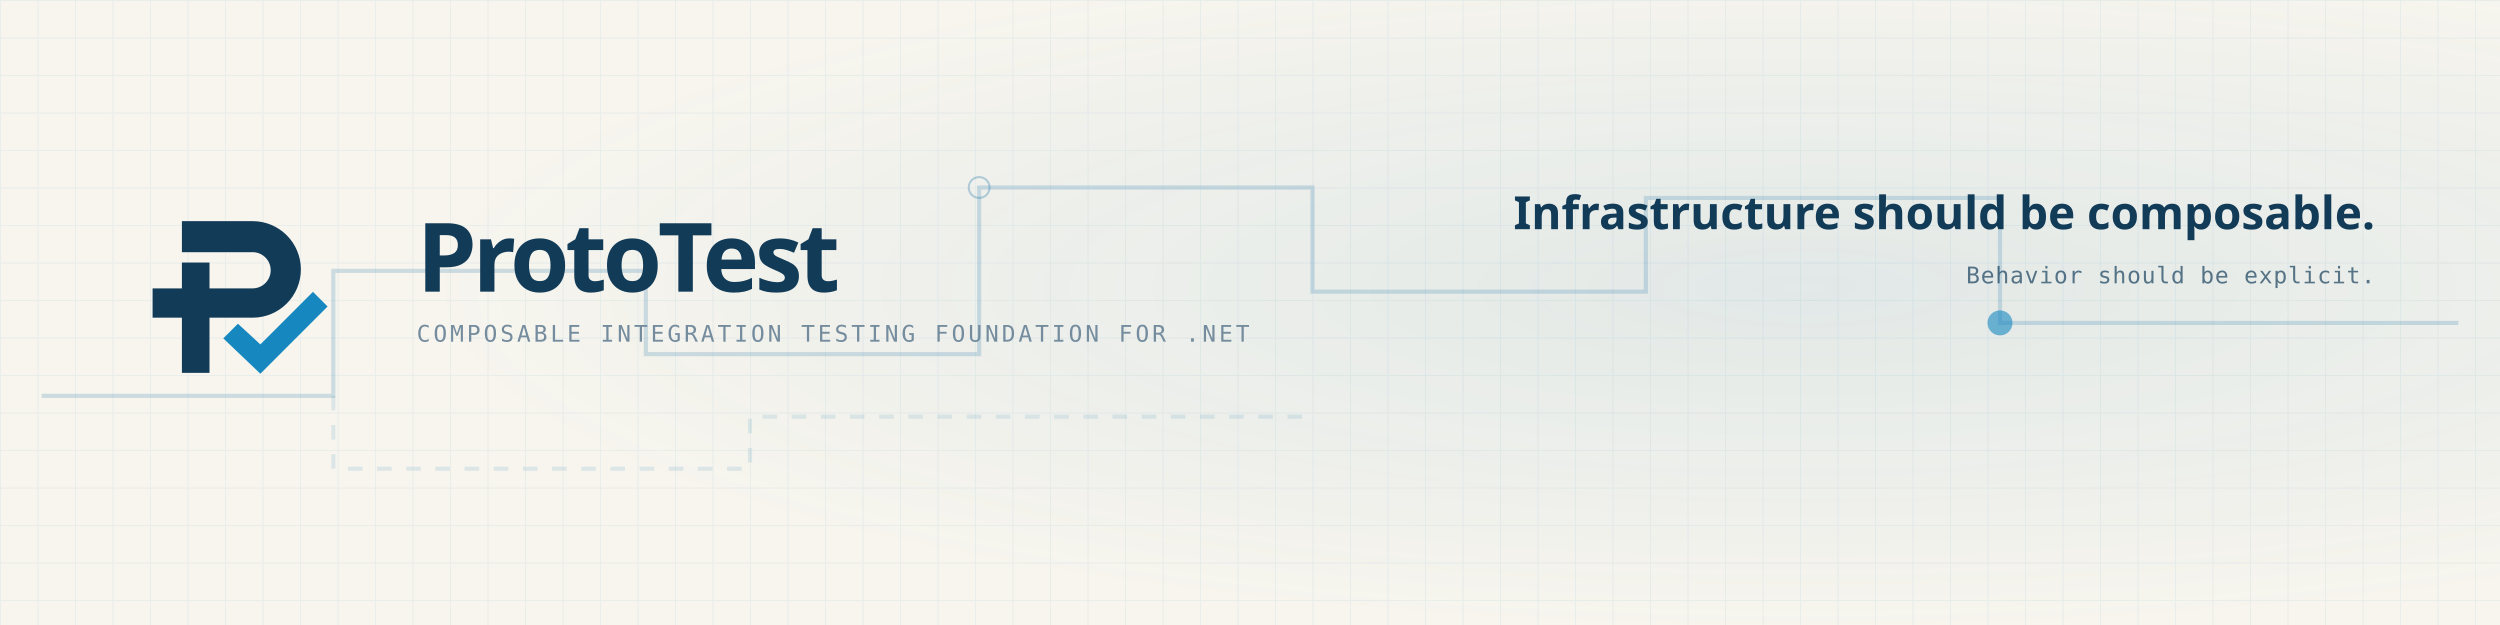
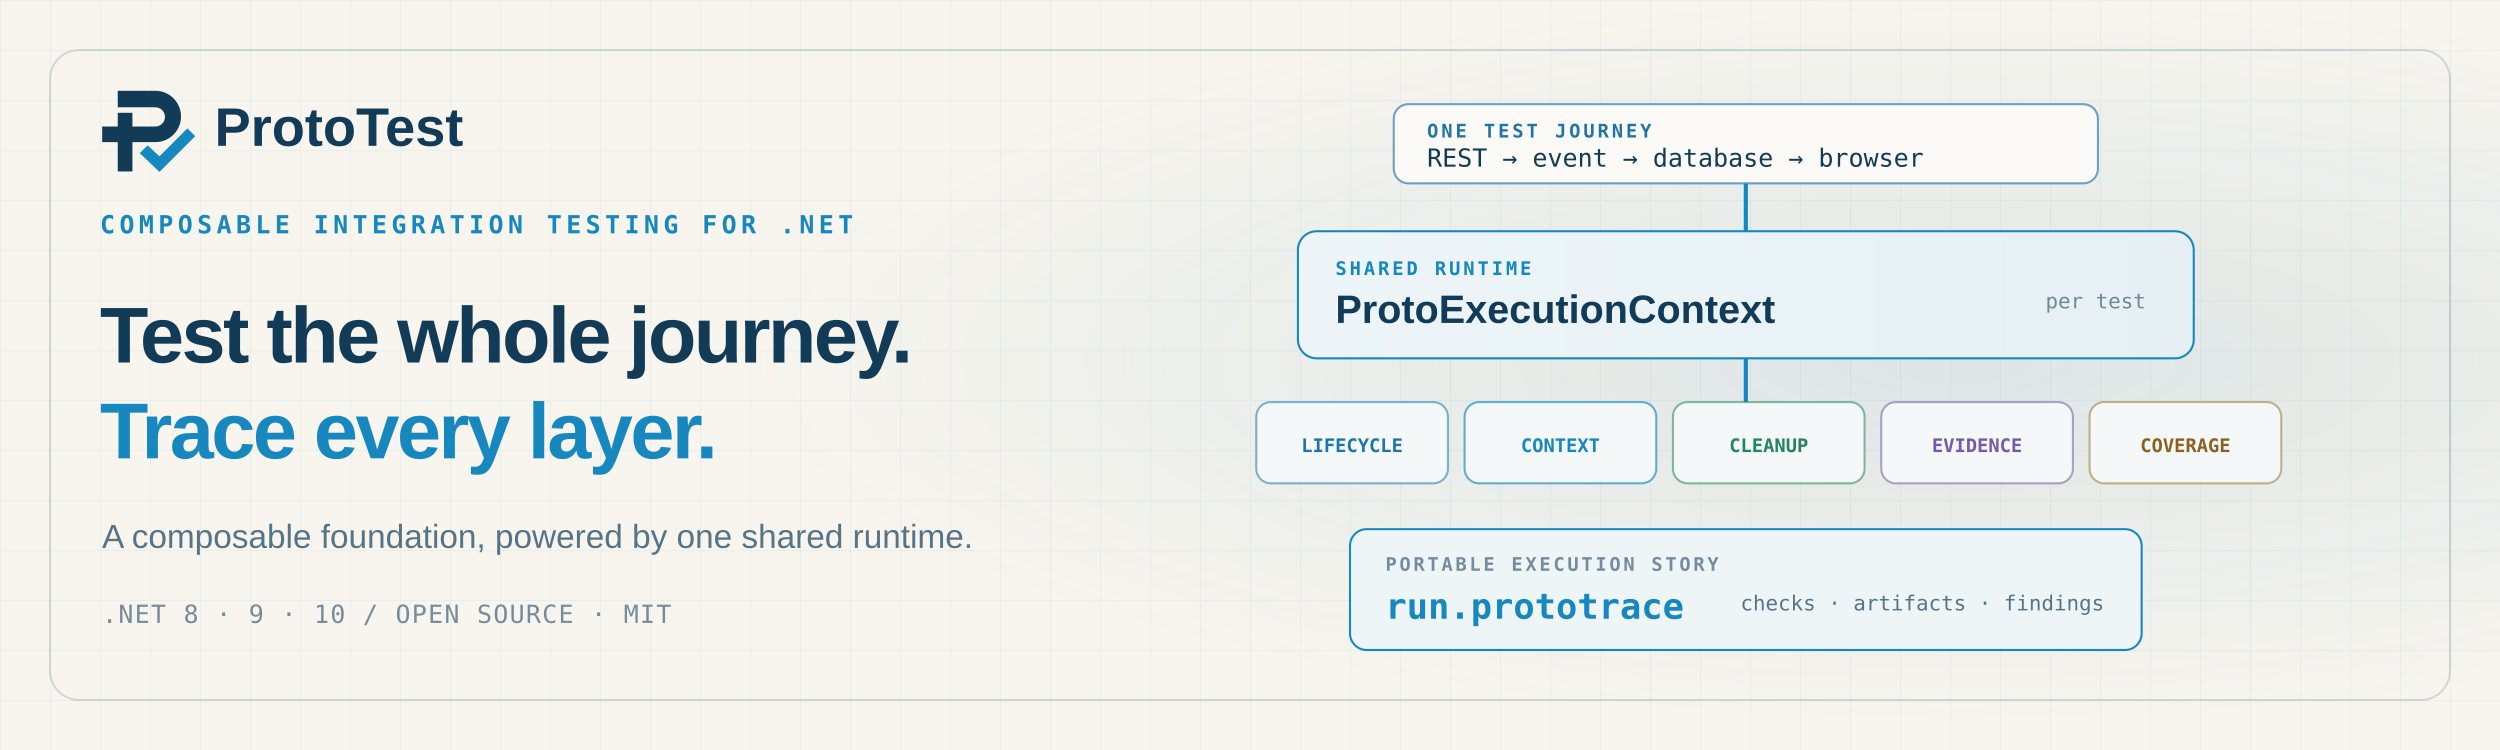
- <svg xmlns="http://www.w3.org/2000/svg" viewBox="0 0 1200 300" width="1200" height="300">
+ <svg xmlns="http://www.w3.org/2000/svg" viewBox="0 0 1200 360" width="1200" height="360">
  <defs>
-     <pattern id="pt-banner-grid-light" width="18" height="18" patternUnits="userSpaceOnUse">
-       <path d="M18 0H0V18" fill="none" stroke="rgba(31,117,169,.06)" stroke-width="1" />
+     <pattern id="grid" width="24" height="24" patternUnits="userSpaceOnUse">
+       <path d="M24 0H0V24" fill="none" stroke="#1f75a9" stroke-opacity=".06" />
    </pattern>
-     <radialGradient id="pt-banner-glow-light" cx="72%" cy="46%" r="55%">
-       <stop offset="0%" stop-color="#1f75a9" stop-opacity=".10" />
-       <stop offset="100%" stop-color="#1f75a9" stop-opacity="0" />
+     <radialGradient id="glow" cx="78%" cy="48%" r="48%">
+       <stop offset="0" stop-color="#1f75a9" stop-opacity=".12" />
+       <stop offset="1" stop-color="#1f75a9" stop-opacity="0" />
    </radialGradient>
+     <linearGradient id="panel" x1="0" x2="1">
+       <stop stop-color="#edf5f8" />
+       <stop offset="1" stop-color="#e6f0f4" />
+     </linearGradient>
  </defs>
-   <rect width="1200" height="300" fill="#f7f5ee" />
-   <rect width="1200" height="300" fill="url(#pt-banner-grid-light)" />
-   <rect width="1200" height="300" fill="url(#pt-banner-glow-light)" />
-   <path d="M20 190H160V130H310V170H470V90H630V140H790V95H960V155H1180" fill="none" stroke="rgba(31,117,169,.20)" stroke-width="2" />
-   <path d="M160 190V225H360V200H630" fill="none" stroke="rgba(31,117,169,.12)" stroke-width="2" stroke-dasharray="7 7" />
-   <circle cx="470" cy="90" r="5" fill="none" stroke="rgba(31,117,169,.31)" />
-   <circle cx="960" cy="155" r="6" fill="rgba(22,136,191,.60)" />
-   <g transform="translate(-37.24,-3.1) scale(0.4138)">
+   <rect width="1200" height="360" fill="#f7f5ee" />
+   <rect width="1200" height="360" fill="url(#grid)" />
+   <rect width="1200" height="360" fill="url(#glow)" />
+   <rect x="24" y="24" width="1152" height="312" rx="14" fill="none" stroke="#123b58" stroke-opacity=".16" />
+   <g transform="translate(42 35) scale(.22) translate(-235 -225)">
    <path fill="#123b58" d="M301 263V300H383A21 21 0 0 1 404 321A21 21 0 0 1 383 342H333V312H301V342H267V376H301V440H333V376H383A56 56 0 0 0 439 320A56 56 0 0 0 383 264H301Z" />
    <path fill="#1688bf" d="M349 400L366 383L392 407L453 346L470 363L392 441Z" />
  </g>
-   <text x="200" y="140" font-family="'Space Grotesk','Segoe UI',sans-serif" font-weight="700" font-size="46" fill="#123b58" letter-spacing="-2">ProtoTest</text>
-   <text x="200" y="164" font-family="'JetBrains Mono','Consolas',monospace" font-weight="500" font-size="11" letter-spacing="1.4" fill="#748c9d">COMPOSABLE INTEGRATION TESTING FOUNDATION FOR .NET</text>
-   <text x="1140" y="110" text-anchor="end" font-family="'Space Grotesk','Segoe UI',sans-serif" font-weight="700" font-size="22" fill="#123b58">Infrastructure should be composable.</text>
-   <text x="1140" y="136" text-anchor="end" font-family="'JetBrains Mono','Consolas',monospace" font-weight="500" font-size="11" letter-spacing=".4" fill="rgba(18,59,88,.68)">Behavior should be explicit.</text>
+   <text x="103" y="70" fill="#123b58" font-family="'Segoe UI',Arial,sans-serif" font-size="26" font-weight="700">ProtoTest</text>
+   <text x="48" y="112" fill="#1688bf" font-family="Consolas,monospace" font-size="12" font-weight="700" letter-spacing="2.1">COMPOSABLE INTEGRATION TESTING FOR .NET</text>
+   <text x="48" y="174" fill="#123b58" font-family="'Segoe UI',Arial,sans-serif" font-size="38" font-weight="700" letter-spacing="-1.2">Test the whole journey.</text>
+   <text x="48" y="220" fill="#1688bf" font-family="'Segoe UI',Arial,sans-serif" font-size="38" font-weight="700" letter-spacing="-1.2">Trace every layer.</text>
+   <text x="49" y="263" fill="#567487" font-family="'Segoe UI',Arial,sans-serif" font-size="16">A composable foundation, powered by one shared runtime.</text>
+   <text x="49" y="299" fill="#748c9d" font-family="Consolas,monospace" font-size="12" letter-spacing=".6">.NET 8 · 9 · 10   /   OPEN SOURCE · MIT</text>
+   <g font-family="Consolas,monospace">
+     <path d="M838 88V111M838 172V193M838 254V277" stroke="#1688bf" stroke-width="2" />
+     <g transform="translate(669 50)">
+       <rect width="338" height="38" rx="7" fill="#fbfaf6" stroke="#1f75a9" stroke-opacity=".65" />
+       <text x="16" y="16" fill="#1f75a9" font-size="9" font-weight="700" letter-spacing="1.4">ONE TEST JOURNEY</text>
+       <text x="16" y="30" fill="#123b58" font-size="12">REST → event → database → browser</text>
+     </g>
+     <g transform="translate(623 111)">
+       <rect width="430" height="61" rx="9" fill="url(#panel)" stroke="#1688bf" />
+       <text x="18" y="21" fill="#1688bf" font-size="9" font-weight="700" letter-spacing="1.4">SHARED RUNTIME</text>
+       <text x="18" y="44" fill="#123b58" font-family="'Segoe UI',Arial,sans-serif" font-size="19" font-weight="700">ProtoExecutionContext</text>
+       <text x="407" y="37" fill="#6f8998" font-size="10" text-anchor="end">per test</text>
+     </g>
+     <g transform="translate(603 193)" font-size="9" font-weight="700" text-anchor="middle">
+       <g>
+         <rect width="92" height="39" rx="7" fill="#f4f8f8" stroke="#1f75a9" stroke-opacity=".55" />
+         <text x="46" y="24" fill="#1f75a9">LIFECYCLE</text>
+       </g>
+       <g transform="translate(100)">
+         <rect width="92" height="39" rx="7" fill="#f4f8f8" stroke="#1688bf" stroke-opacity=".65" />
+         <text x="46" y="24" fill="#1688bf">CONTEXT</text>
+       </g>
+       <g transform="translate(200)">
+         <rect width="92" height="39" rx="7" fill="#f4f8f8" stroke="#25855e" stroke-opacity=".55" />
+         <text x="46" y="24" fill="#25855e">CLEANUP</text>
+       </g>
+       <g transform="translate(300)">
+         <rect width="92" height="39" rx="7" fill="#f4f8f8" stroke="#7659a8" stroke-opacity=".55" />
+         <text x="46" y="24" fill="#7659a8">EVIDENCE</text>
+       </g>
+       <g transform="translate(400)">
+         <rect width="92" height="39" rx="7" fill="#f4f8f8" stroke="#9a6b21" stroke-opacity=".5" />
+         <text x="46" y="24" fill="#8b611f">COVERAGE</text>
+       </g>
+     </g>
+     <g transform="translate(648 254)">
+       <rect width="380" height="58" rx="8" fill="#eef5f7" stroke="#1688bf" />
+       <text x="17" y="20" fill="#748c9d" font-size="9" font-weight="700" letter-spacing="1.3">PORTABLE EXECUTION STORY</text>
+       <text x="17" y="43" fill="#1688bf" font-size="17" font-weight="700">run.prototrace</text>
+       <text x="362" y="39" fill="#567487" font-size="10" text-anchor="end">checks · artifacts · findings</text>
+     </g>
+   </g>
</svg>
